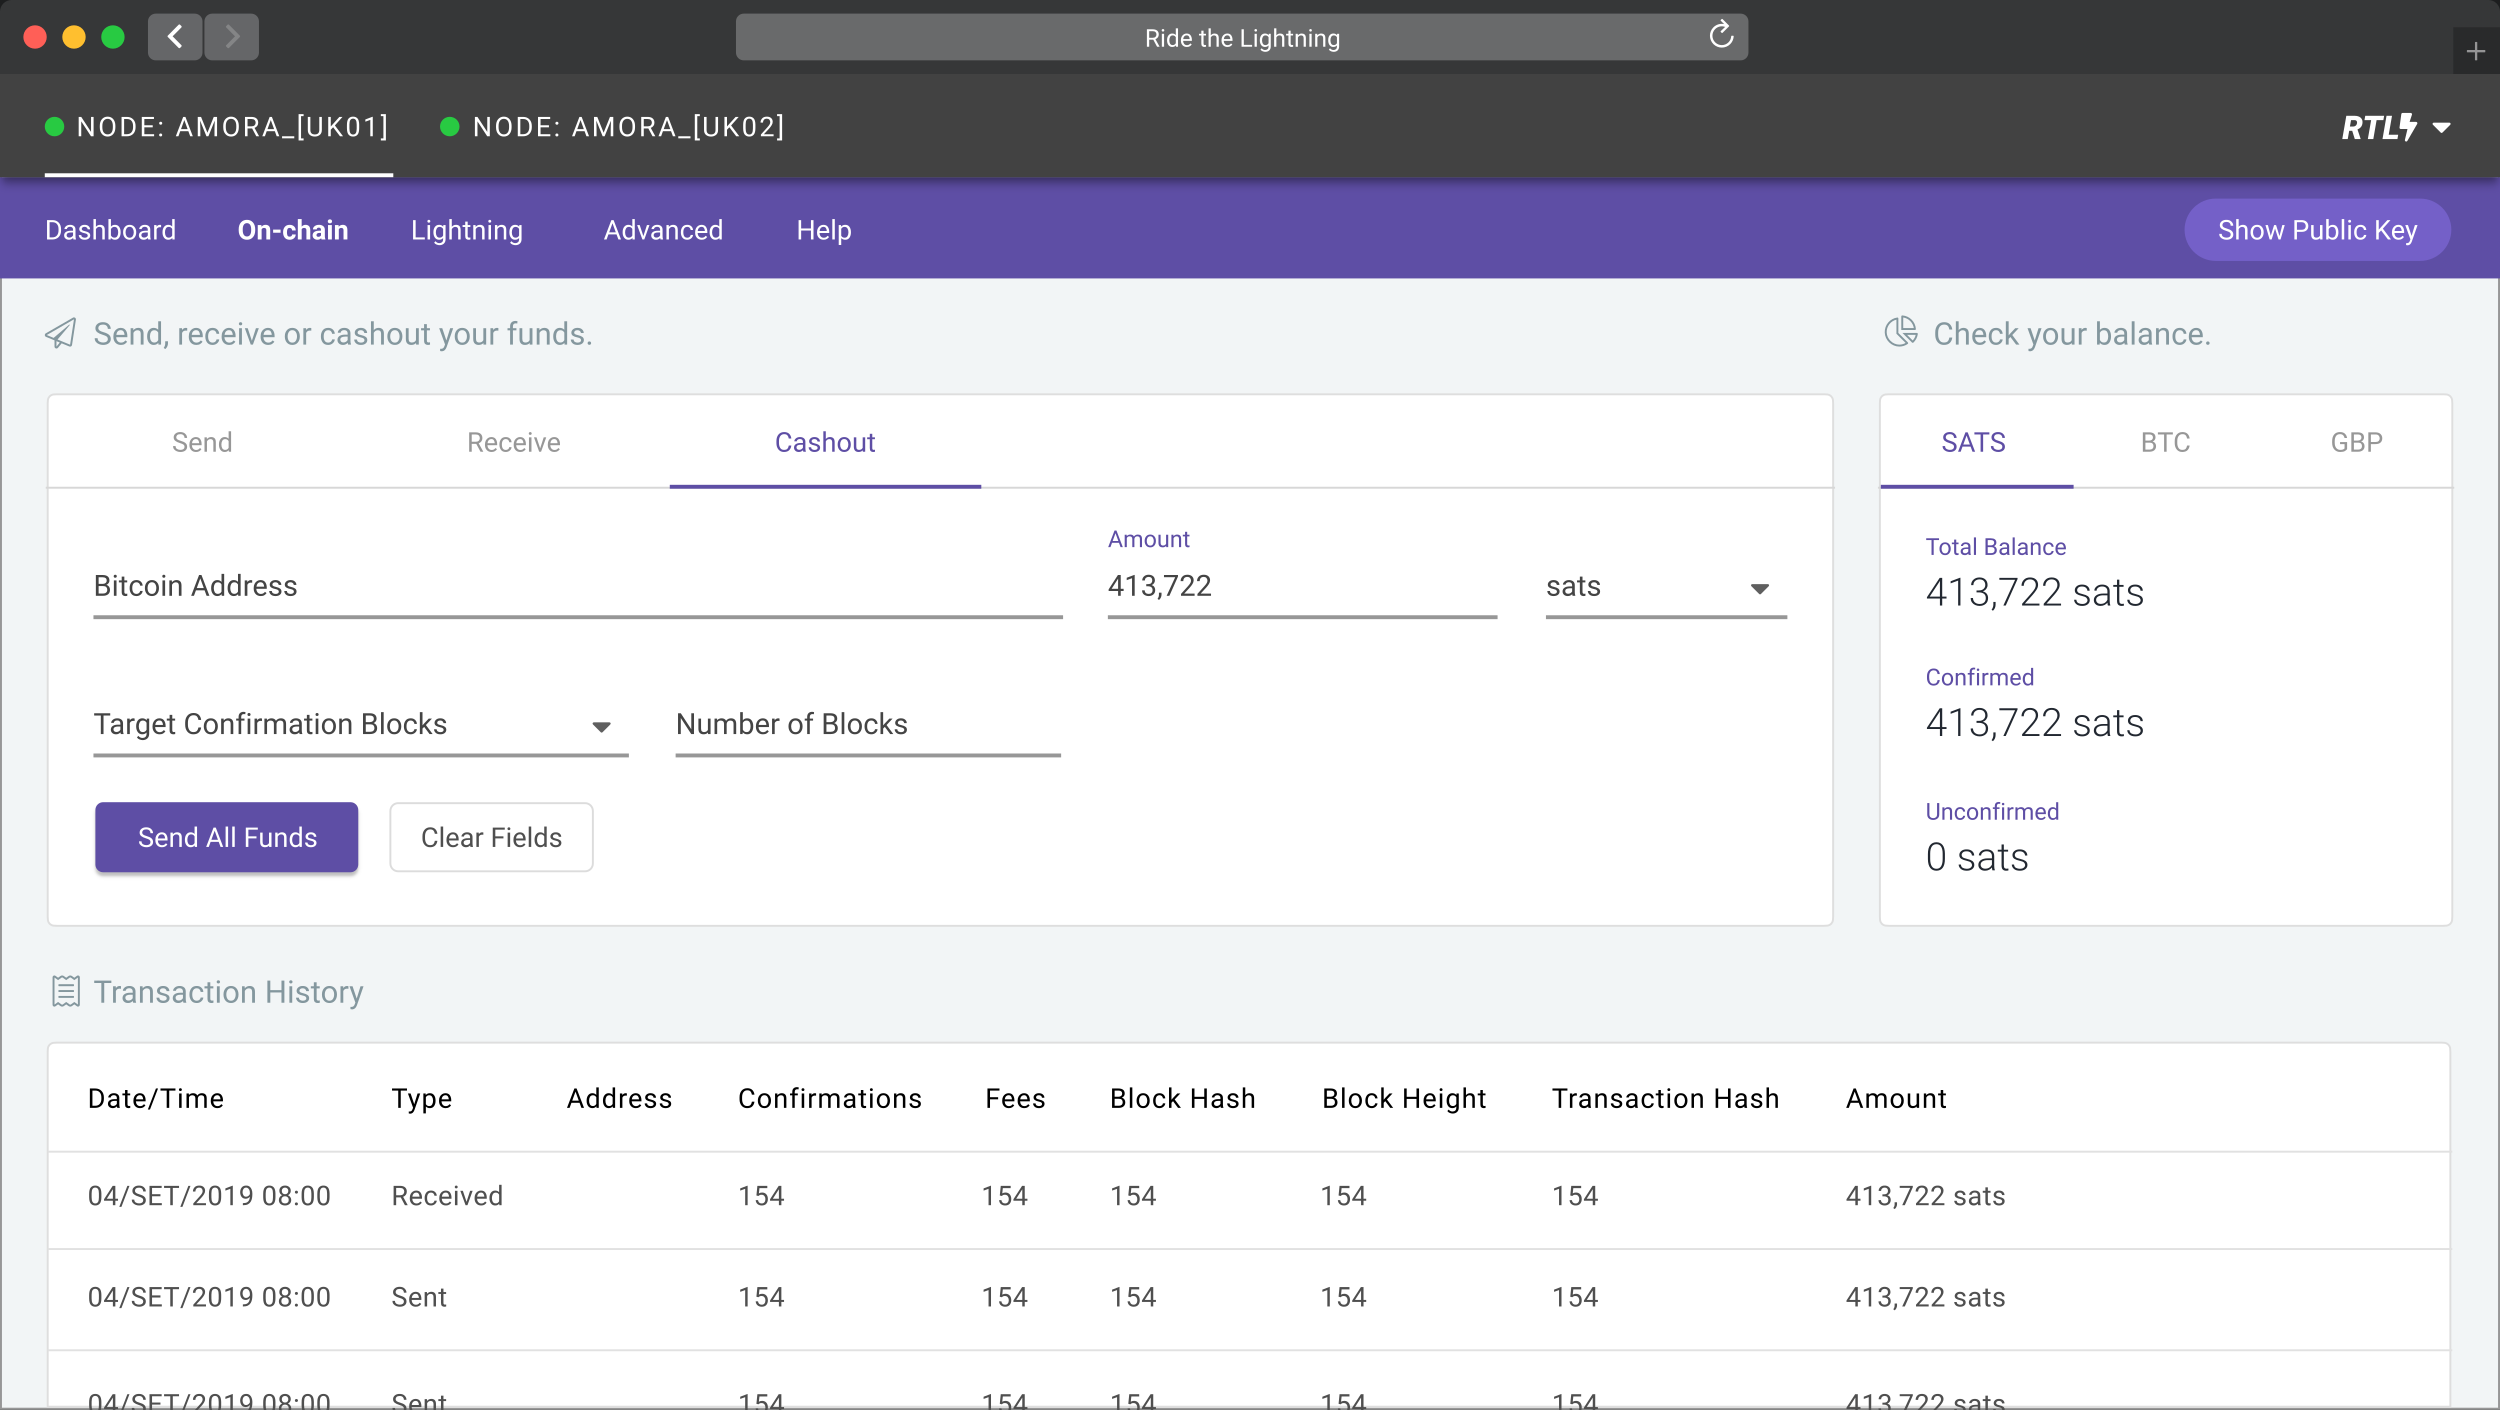
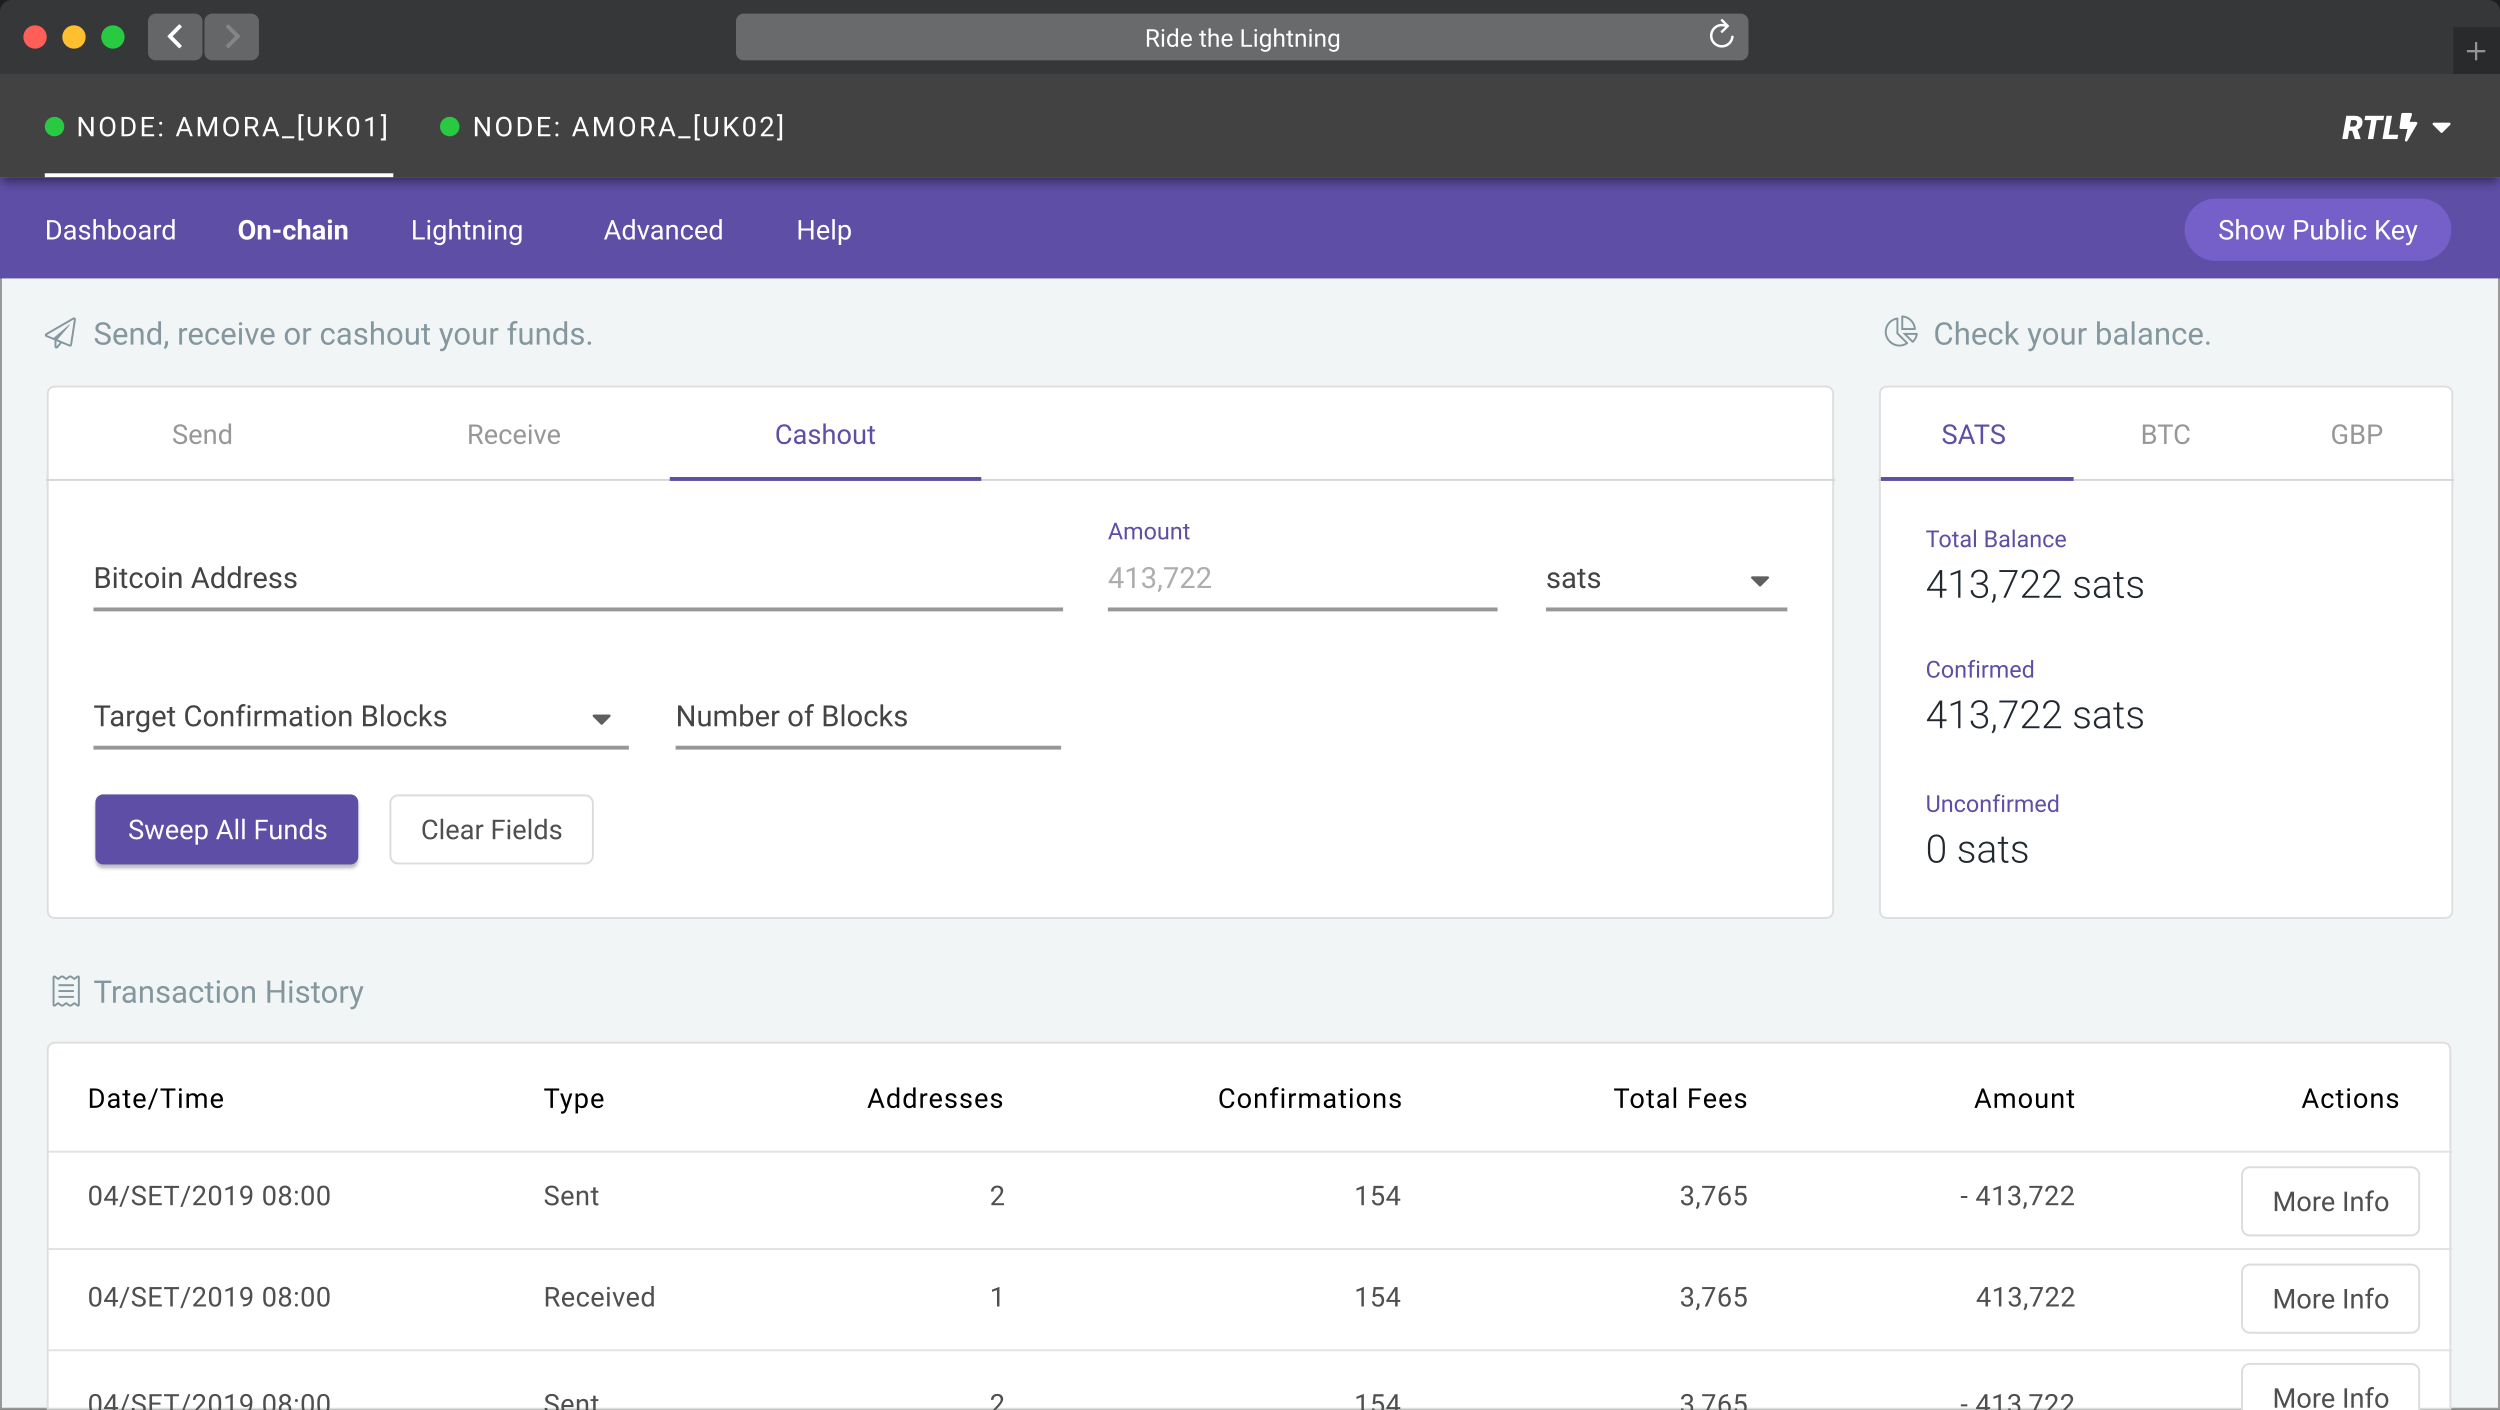
<svg xmlns="http://www.w3.org/2000/svg" xmlns:xlink="http://www.w3.org/1999/xlink" width="1284px" height="724px" viewBox="0 0 1284 724" version="1.1">
  <defs>
    <rect id="path-1" x="0" y="38" width="1284" height="53" />
    <filter x="-0.8%" y="-15.1%" width="101.6%" height="137.7%" filterUnits="objectBoundingBox" id="filter-2">
      <feOffset dx="0" dy="2" in="SourceAlpha" result="shadowOffsetOuter1" />
      <feGaussianBlur stdDeviation="3" in="shadowOffsetOuter1" result="shadowBlurOuter1" />
      <feColorMatrix values="0 0 0 0 0   0 0 0 0 0   0 0 0 0 0  0 0 0 0.5 0" type="matrix" in="shadowBlurOuter1" />
    </filter>
    <rect id="path-3" x="0" y="0" width="135" height="36" rx="4" />
    <filter x="-3.0%" y="-5.6%" width="105.9%" height="122.2%" filterUnits="objectBoundingBox" id="filter-4">
      <feOffset dx="0" dy="2" in="SourceAlpha" result="shadowOffsetOuter1" />
      <feGaussianBlur stdDeviation="1" in="shadowOffsetOuter1" result="shadowBlurOuter1" />
      <feColorMatrix values="0 0 0 0 0   0 0 0 0 0   0 0 0 0 0  0 0 0 0.257 0" type="matrix" in="shadowBlurOuter1" />
    </filter>
  </defs>
  <g id="02_Onchain_Cashout_L" stroke="none" stroke-width="1" fill="none" fill-rule="evenodd">
    <rect fill="#1D1E1F" x="0" y="0" width="1284" height="724" />
    <rect id="Background" stroke="#979797" fill="#F2F5F6" x="0.5" y="38.5" width="1283" height="685" />
    <g id="Group-4" transform="translate(0, 91)">
      <rect id="Rectangle" fill="#5E4EA5" x="0" y="0" width="1284" height="52" />
      <text id="Dashboard" font-family="Roboto-Regular, Roboto" font-size="14" font-weight="normal" fill="#FFFFFF">
        <tspan x="23" y="32">Dashboard</tspan>
      </text>
      <text id="On-chain" font-family="Roboto-Bold, Roboto" font-size="14" font-weight="bold" fill="#FFFFFF">
        <tspan x="122" y="32">On-chain</tspan>
      </text>
      <text id="Advanced" font-family="Roboto-Regular, Roboto" font-size="14" font-weight="normal" fill="#FFFFFF">
        <tspan x="310" y="32">Advanced</tspan>
      </text>
      <text id="Help" font-family="Roboto-Regular, Roboto" font-size="14" font-weight="normal" fill="#FFFFFF">
        <tspan x="409" y="32">Help</tspan>
      </text>
      <text id="Lightning" font-family="Roboto-Regular, Roboto" font-size="14" font-weight="normal" fill="#FFFFFF">
        <tspan x="211" y="32">Lightning</tspan>
      </text>
      <g id="PubKey" transform="translate(1122, 11)">
        <rect id="Rectangle-Copy-7" fill="#7460C8" x="0" y="0" width="137" height="32" rx="16" />
        <text id="Show-Public-Key" font-family="Roboto-Regular, Roboto" font-size="14" font-weight="normal" fill="#FFFFFF">
          <tspan x="17.234" y="21">Show Public Key</tspan>
        </text>
      </g>
    </g>
    <g id="Rectangle-13">
      <use fill="black" fill-opacity="1" filter="url(#filter-2)" xlink:href="#path-1" />
      <use fill="#424242" fill-rule="evenodd" xlink:href="#path-1" />
    </g>
    <g id="Browser">
      <path d="M0,6 C0,2.686 2.679,0 5.992,0 L1278.008,0 C1281.317,0 1284,2.687 1284,6 L1284,38 L0,38 L0,6 Z" id="Tab-BG---Right" fill="#363738" />
      <circle id="Dot---Red" fill="#FF5F57" cx="18" cy="19" r="6" />
      <circle id="Dot---Orange" fill="#FFBF2F" cx="38" cy="19" r="6" />
      <circle id="Dot---Green" fill="#28CA42" cx="58" cy="19" r="6" />
      <g id="Back" transform="translate(76, 7)">
        <rect id="Rectangle" fill="#656668" x="0" y="0" width="28" height="24" rx="4" />
        <path d="M10.161,11.325 L15.78,5.659 C15.96,5.479 16.251,5.479 16.431,5.659 L17.189,6.417 C17.369,6.597 17.369,6.888 17.189,7.068 L12.653,11.65 L17.189,16.232 C17.369,16.412 17.369,16.703 17.189,16.883 L16.431,17.641 C16.251,17.821 15.96,17.821 15.78,17.641 L10.161,11.975 C9.981,11.795 9.981,11.505 10.161,11.325 Z" id="a" fill="#FFFFFF" fill-rule="nonzero" />
      </g>
      <g id="Forward" transform="translate(105, 7)">
        <rect id="Rectangle" fill="#656668" x="0" y="0" width="28" height="24" rx="4" />
        <path d="M18.189,11.975 L12.57,17.641 C12.39,17.821 12.099,17.821 11.919,17.641 L11.161,16.883 C10.981,16.703 10.981,16.412 11.161,16.232 L15.697,11.65 L11.161,7.068 C10.981,6.888 10.981,6.597 11.161,6.417 L11.919,5.659 C12.099,5.479 12.39,5.479 12.57,5.659 L18.189,11.325 C18.369,11.505 18.369,11.795 18.189,11.975 Z" id="a" fill="#FFFFFF" fill-rule="nonzero" opacity="0.2" />
      </g>
      <g id="New-Tab" transform="translate(1260, 14)">
        <rect id="Rectangle" fill="#292A2B" x="0" y="0" width="24" height="24" />
        <path d="M16.253,11.684 C16.362,11.684 16.45,11.772 16.45,11.881 L16.45,12.669 C16.45,12.778 16.362,12.866 16.253,12.866 L12.316,12.866 L12.316,16.803 C12.316,16.912 12.228,17 12.119,17 L11.331,17 C11.222,17 11.134,16.912 11.134,16.803 L11.134,12.866 L7.197,12.866 C7.088,12.866 7,12.778 7,12.669 L7,11.881 C7,11.772 7.088,11.684 7.197,11.684 L11.134,11.684 L11.134,7.747 C11.134,7.638 11.222,7.55 11.331,7.55 L12.119,7.55 C12.228,7.55 12.316,7.638 12.316,7.747 L12.316,11.684 L16.253,11.684 Z" id="p" fill="#FFFFFF" fill-rule="nonzero" opacity="0.498" />
      </g>
      <g id="URL" transform="translate(378, 7)">
        <path d="M0,3.99 C0,1.786 1.781,5.31029755e-14 3.998,5.28693238e-14 L516.002,-1.1012102e-15 C518.21,-1.33393271e-15 520,1.784 520,3.99 L520,20.01 C520,22.214 518.219,24 516.002,24 L3.998,24 C1.79,24 0,22.216 0,20.01 L0,3.99 Z" id="URL-Bar" fill="#696A6B" />
        <path d="M512.305,5.172 C512.468,5.172 512.6,5.304 512.6,5.467 L512.6,10.192 C512.6,10.355 512.468,10.488 512.305,10.488 L507.58,10.488 C507.417,10.488 507.284,10.355 507.284,10.192 L507.284,9.51 C507.284,9.344 507.421,9.211 507.587,9.215 L510.697,9.289 C509.941,7.615 508.258,6.452 506.3,6.452 C503.634,6.452 501.477,8.609 501.477,11.275 C501.477,13.941 503.634,16.098 506.3,16.098 C507.533,16.098 508.657,15.637 509.51,14.877 C509.626,14.773 509.805,14.78 509.916,14.891 L510.401,15.376 C510.521,15.496 510.515,15.692 510.39,15.805 C509.307,16.783 507.873,17.378 506.3,17.378 C502.933,17.378 500.202,14.651 500.197,11.285 C500.192,7.928 502.924,5.182 506.28,5.172 C508.411,5.165 510.289,6.251 511.385,7.9 L511.327,5.474 C511.324,5.308 511.457,5.172 511.623,5.172 L512.305,5.172 Z" id="r" fill="#FFFFFF" fill-rule="nonzero" transform="translate(506.3984, 11.27499) rotate(-45) translate(-506.3984, -11.27499) " />
        <text id="Ride-the-Lightning" font-family="Roboto-Regular, Roboto" font-size="12.6" font-weight="normal" fill="#FFFFFF">
          <tspan x="210" y="17">Ride the Lightning</tspan>
        </text>
      </g>
    </g>
    <g id="Group-13" transform="translate(23, 57)">
      <g id="Group-6">
        <g id="Group-3">
          <circle id="Oval" fill="#28CA42" cx="5" cy="8" r="5" />
          <text id="NODE:-AMORA_[UK01]" font-family="Roboto-Medium, Roboto" font-size="14" font-weight="400" letter-spacing="1.2" fill="#FFFFFF">
            <tspan x="16.256" y="13">NODE: AMORA_[UK01]</tspan>
          </text>
        </g>
        <rect id="Rectangle-3" fill="#FFFFFF" x="0" y="32" width="179" height="2" />
      </g>
      <g id="Group-2" transform="translate(203, 0)">
        <circle id="Oval" fill="#28CA42" cx="5" cy="8" r="5" />
        <text id="NODE:-AMORA_[UK02]" font-family="Roboto-Medium, Roboto" font-size="14" font-weight="400" letter-spacing="1.2" fill="#FFFFFF">
          <tspan x="16.756" y="13">NODE: AMORA_[UK02]</tspan>
        </text>
      </g>
    </g>
-     <path d="M29.128,202.5 C27.578,202.5 26.941,202.623 26.282,202.975 C25.717,203.277 25.277,203.717 24.975,204.282 C24.623,204.941 24.5,205.578 24.5,207.128 L24.5,470.872 C24.5,472.422 24.623,473.059 24.975,473.718 C25.277,474.283 25.717,474.723 26.282,475.025 C26.941,475.377 27.578,475.5 29.128,475.5 L936.872,475.5 C938.422,475.5 939.059,475.377 939.718,475.025 C940.283,474.723 940.723,474.283 941.025,473.718 C941.377,473.059 941.5,472.422 941.5,470.872 L941.5,207.128 C941.5,205.578 941.377,204.941 941.025,204.282 C940.723,203.717 940.283,203.277 939.718,202.975 C939.059,202.623 938.422,202.5 936.872,202.5 L29.128,202.5 Z" id="Rectangle" stroke="#DEDEDE" fill="#FFFFFF" />
-     <path d="M24,250.5 L942,250.5" id="Line" stroke="#D7D7D7" stroke-linecap="square" />
-     <rect id="Rectangle" fill="#5E4EA5" opacity="0" x="24" y="249" width="160" height="2" />
-     <rect id="Rectangle" fill="#5E4EA5" opacity="0" x="184" y="249" width="160" height="2" />
-     <rect id="Rectangle" fill="#5E4EA5" x="344" y="249" width="160" height="2" />
+     <path d="M29.128,198.5 C27.578,198.5 26.941,198.623 26.282,198.975 C25.717,199.277 25.277,199.717 24.975,200.282 C24.623,200.941 24.5,201.578 24.5,203.128 L24.5,466.872 C24.5,468.422 24.623,469.059 24.975,469.718 C25.277,470.283 25.717,470.723 26.282,471.025 C26.941,471.377 27.578,471.5 29.128,471.5 L936.872,471.5 C938.422,471.5 939.059,471.377 939.718,471.025 C940.283,470.723 940.723,470.283 941.025,469.718 C941.377,469.059 941.5,468.422 941.5,466.872 L941.5,203.128 C941.5,201.578 941.377,200.941 941.025,200.282 C940.723,199.717 940.283,199.277 939.718,198.975 C939.059,198.623 938.422,198.5 936.872,198.5 L29.128,198.5 Z" id="Rectangle" stroke="#DEDEDE" fill="#FFFFFF" />
+     <path d="M24,246.5 L942,246.5" id="Line" stroke="#D7D7D7" stroke-linecap="square" />
+     <rect id="Rectangle" fill="#5E4EA5" opacity="0" x="24" y="245" width="160" height="2" />
+     <rect id="Rectangle" fill="#5E4EA5" opacity="0" x="184" y="245" width="160" height="2" />
+     <rect id="Rectangle" fill="#5E4EA5" x="344" y="245" width="160" height="2" />
    <text id="Send" font-family="Roboto-Regular, Roboto" font-size="14" font-weight="normal" fill="#979797">
-       <tspan x="88.329" y="232">Send</tspan>
+       <tspan x="88.329" y="228">Send</tspan>
    </text>
    <text id="Receive" font-family="Roboto-Regular, Roboto" font-size="14" font-weight="normal" fill="#979797">
-       <tspan x="239.811" y="232">Receive</tspan>
+       <tspan x="239.811" y="228">Receive</tspan>
    </text>
    <text id="Cashout" font-family="Roboto-Medium, Roboto" font-size="14" font-weight="400" fill="#5E4EA5">
-       <tspan x="397.941" y="232">Cashout</tspan>
+       <tspan x="397.941" y="228">Cashout</tspan>
    </text>
    <text id="Amount" opacity="0" font-family="Roboto-Regular, Roboto" font-size="12" font-weight="normal" fill="#5E4EA5">
-       <tspan x="48" y="356">Amount</tspan>
+       <tspan x="48" y="352">Amount</tspan>
    </text>
-     <g id="Group-17" transform="translate(24, 535)">
-       <g id="Group-16">
-         <path d="M0.5,187.5 L1234.5,187.5 L1234.5,5.128 C1234.5,3.578 1234.377,2.941 1234.025,2.282 C1233.723,1.717 1233.283,1.277 1232.718,0.975 C1232.059,0.623 1231.422,0.5 1229.872,0.5 L5.128,0.5 C3.578,0.5 2.941,0.623 2.282,0.975 C1.717,1.277 1.277,1.717 0.975,2.282 C0.623,2.941 0.5,3.578 0.5,5.128 L0.5,187.5 Z" id="Rectangle" stroke="#DEDEDE" fill="#FFFFFF" />
-         <path d="M1,56.5 L1235,56.5" id="Line-2" stroke="#E1E1E1" stroke-linecap="square" />
-         <path d="M1,106.5 L1235,106.5" id="Line-2" stroke="#E1E1E1" stroke-linecap="square" />
-         <path d="M1,158.5 L1235,158.5" id="Line-2" stroke="#E1E1E1" stroke-linecap="square" />
-         <text id="Date/Time" font-family="Roboto-Medium, Roboto" font-size="14" font-weight="400" letter-spacing="0.5" fill="#000000">
-           <tspan x="21" y="34">Date/Time</tspan>
-         </text>
-         <text id="Address" font-family="Roboto-Medium, Roboto" font-size="14" font-weight="400" letter-spacing="0.5" fill="#000000">
-           <tspan x="267" y="34">Address</tspan>
-         </text>
-         <text id="Type" font-family="Roboto-Medium, Roboto" font-size="14" font-weight="400" letter-spacing="0.5" fill="#000000">
-           <tspan x="177" y="34">Type</tspan>
-         </text>
-         <text id="Received" font-family="Roboto-Regular, Roboto" font-size="14" font-weight="normal" letter-spacing="0.2" fill="#4F4F4F">
-           <tspan x="177" y="84">Received</tspan>
-         </text>
-         <text id="Sent" font-family="Roboto-Regular, Roboto" font-size="14" font-weight="normal" letter-spacing="0.2" fill="#4F4F4F">
-           <tspan x="177" y="136">Sent</tspan>
-         </text>
-         <text id="154" font-family="Roboto-Regular, Roboto" font-size="14" font-weight="normal" letter-spacing="0.2" fill="#4F4F4F">
-           <tspan x="355" y="84">154</tspan>
-         </text>
-         <text id="154" font-family="Roboto-Regular, Roboto" font-size="14" font-weight="normal" letter-spacing="0.2" fill="#4F4F4F">
-           <tspan x="355" y="136">154</tspan>
-         </text>
-         <text id="154" font-family="Roboto-Regular, Roboto" font-size="14" font-weight="normal" letter-spacing="0.2" fill="#4F4F4F">
-           <tspan x="480" y="84">154</tspan>
-         </text>
-         <text id="154" font-family="Roboto-Regular, Roboto" font-size="14" font-weight="normal" letter-spacing="0.2" fill="#4F4F4F">
-           <tspan x="480" y="136">154</tspan>
-         </text>
-         <text id="154" font-family="Roboto-Regular, Roboto" font-size="14" font-weight="normal" letter-spacing="0.2" fill="#4F4F4F">
-           <tspan x="546" y="84">154</tspan>
-         </text>
-         <text id="154" font-family="Roboto-Regular, Roboto" font-size="14" font-weight="normal" letter-spacing="0.2" fill="#4F4F4F">
-           <tspan x="546" y="136">154</tspan>
-         </text>
-         <text id="154" font-family="Roboto-Regular, Roboto" font-size="14" font-weight="normal" letter-spacing="0.2" fill="#4F4F4F">
-           <tspan x="654" y="84">154</tspan>
-         </text>
-         <text id="154" font-family="Roboto-Regular, Roboto" font-size="14" font-weight="normal" letter-spacing="0.2" fill="#4F4F4F">
-           <tspan x="654" y="136">154</tspan>
-         </text>
-         <text id="154" font-family="Roboto-Regular, Roboto" font-size="14" font-weight="normal" letter-spacing="0.2" fill="#4F4F4F">
-           <tspan x="773" y="84">154</tspan>
-         </text>
-         <text id="154" font-family="Roboto-Regular, Roboto" font-size="14" font-weight="normal" letter-spacing="0.2" fill="#4F4F4F">
-           <tspan x="773" y="136">154</tspan>
-         </text>
-         <text id="413,722-sats" font-family="Roboto-Regular, Roboto" font-size="14" font-weight="normal" letter-spacing="0.2" fill="#4F4F4F">
-           <tspan x="924" y="84">413,722 sats</tspan>
-         </text>
-         <text id="413,722-sats" font-family="Roboto-Regular, Roboto" font-size="14" font-weight="normal" letter-spacing="0.2" fill="#4F4F4F">
-           <tspan x="924" y="136">413,722 sats</tspan>
-         </text>
-         <text id="04/SET/2019-08:00" font-family="Roboto-Regular, Roboto" font-size="14" font-weight="normal" letter-spacing="0.2" fill="#4F4F4F">
-           <tspan x="21" y="84">04/SET/2019 08:00</tspan>
-         </text>
-         <text id="04/SET/2019-08:00" font-family="Roboto-Regular, Roboto" font-size="14" font-weight="normal" letter-spacing="0.2" fill="#4F4F4F">
-           <tspan x="21" y="136">04/SET/2019 08:00</tspan>
-         </text>
-         <text id="Sent" font-family="Roboto-Regular, Roboto" font-size="14" font-weight="normal" letter-spacing="0.2" fill="#4F4F4F">
-           <tspan x="177" y="191">Sent</tspan>
-         </text>
-         <text id="154" font-family="Roboto-Regular, Roboto" font-size="14" font-weight="normal" letter-spacing="0.2" fill="#4F4F4F">
-           <tspan x="355" y="191">154</tspan>
-         </text>
-         <text id="154" font-family="Roboto-Regular, Roboto" font-size="14" font-weight="normal" letter-spacing="0.2" fill="#4F4F4F">
-           <tspan x="480" y="191">154</tspan>
-         </text>
-         <text id="154" font-family="Roboto-Regular, Roboto" font-size="14" font-weight="normal" letter-spacing="0.2" fill="#4F4F4F">
-           <tspan x="546" y="191">154</tspan>
-         </text>
-         <text id="154" font-family="Roboto-Regular, Roboto" font-size="14" font-weight="normal" letter-spacing="0.2" fill="#4F4F4F">
-           <tspan x="654" y="191">154</tspan>
-         </text>
-         <text id="154" font-family="Roboto-Regular, Roboto" font-size="14" font-weight="normal" letter-spacing="0.2" fill="#4F4F4F">
-           <tspan x="773" y="191">154</tspan>
-         </text>
-         <text id="413,722-sats" font-family="Roboto-Regular, Roboto" font-size="14" font-weight="normal" letter-spacing="0.2" fill="#4F4F4F">
-           <tspan x="924" y="191">413,722 sats</tspan>
-         </text>
-         <text id="04/SET/2019-08:00" font-family="Roboto-Regular, Roboto" font-size="14" font-weight="normal" letter-spacing="0.2" fill="#4F4F4F">
-           <tspan x="21" y="191">04/SET/2019 08:00</tspan>
-         </text>
-         <text id="Confirmations" font-family="Roboto-Medium, Roboto" font-size="14" font-weight="400" letter-spacing="0.5" fill="#000000">
-           <tspan x="355" y="34">Confirmations</tspan>
-         </text>
-         <text id="Fees" font-family="Roboto-Medium, Roboto" font-size="14" font-weight="400" letter-spacing="0.5" fill="#000000">
-           <tspan x="482" y="34">Fees</tspan>
-         </text>
-         <text id="Block-Hash" font-family="Roboto-Medium, Roboto" font-size="14" font-weight="400" letter-spacing="0.5" fill="#000000">
-           <tspan x="546" y="34">Block Hash</tspan>
-         </text>
-         <text id="Block-Height" font-family="Roboto-Medium, Roboto" font-size="14" font-weight="400" letter-spacing="0.5" fill="#000000">
-           <tspan x="655" y="34">Block Height</tspan>
-         </text>
-         <text id="Transaction-Hash" font-family="Roboto-Medium, Roboto" font-size="14" font-weight="400" letter-spacing="0.5" fill="#000000">
-           <tspan x="773" y="34">Transaction Hash</tspan>
-         </text>
-         <text id="Amount" font-family="Roboto-Medium, Roboto" font-size="14" font-weight="400" letter-spacing="0.5" fill="#000000">
-           <tspan x="924" y="34">Amount</tspan>
-         </text>
-       </g>
-     </g>
-     <g id="Group-18" transform="translate(965, 202)">
-       <path d="M5.128,0.5 C3.578,0.5 2.941,0.623 2.282,0.975 C1.717,1.277 1.277,1.717 0.975,2.282 C0.623,2.941 0.5,3.578 0.5,5.128 L0.5,268.872 C0.5,270.422 0.623,271.059 0.975,271.718 C1.277,272.283 1.717,272.723 2.282,273.025 C2.941,273.377 3.578,273.5 5.128,273.5 L289.872,273.5 C291.422,273.5 292.059,273.377 292.718,273.025 C293.283,272.723 293.723,272.283 294.025,271.718 C294.377,271.059 294.5,270.422 294.5,268.872 L294.5,5.128 C294.5,3.578 294.377,2.941 294.025,2.282 C293.723,1.717 293.283,1.277 292.718,0.975 C292.059,0.623 291.422,0.5 289.872,0.5 L5.128,0.5 Z" id="Rectangle" stroke="#DEDEDE" fill="#FFFFFF" />
-       <path d="M0,48.5 L295,48.5" id="Line" stroke="#D7D7D7" stroke-linecap="square" />
-       <rect id="Rectangle" fill="#5E4EA5" x="1" y="47" width="99" height="2" />
-       <rect id="Rectangle" fill="#59316B" opacity="0" x="98" y="47" width="99" height="2" />
-       <rect id="Rectangle" fill="#59316B" opacity="0" x="196" y="47" width="99" height="2" />
-       <text id="SATS" font-family="Roboto-Medium, Roboto" font-size="14" font-weight="400" fill="#5E4EA5">
-         <tspan x="32.144" y="30">SATS</tspan>
-       </text>
-       <text id="BTC" font-family="Roboto-Regular, Roboto" font-size="14" font-weight="normal" fill="#979797">
-         <tspan x="134.409" y="30">BTC</tspan>
-       </text>
-       <text id="GBP" font-family="Roboto-Regular, Roboto" font-size="14" font-weight="normal" fill="#979797">
-         <tspan x="231.958" y="30">GBP</tspan>
-       </text>
-       <text id="Total-Balance" font-family="Roboto-Medium, Roboto" font-size="12" font-weight="400" fill="#5E4EA5">
-         <tspan x="24" y="83">Total Balance</tspan>
-       </text>
-       <text id="413,722-sats" font-family="Roboto-Light, Roboto" font-size="20" font-weight="300" fill="#222831">
-         <tspan x="24" y="109">413,722 sats</tspan>
-       </text>
-       <text id="Confirmed" font-family="Roboto-Medium, Roboto" font-size="12" font-weight="400" fill="#5E4EA5">
-         <tspan x="24" y="150">Confirmed</tspan>
-       </text>
-       <text id="413,722-sats" font-family="Roboto-Light, Roboto" font-size="20" font-weight="300" fill="#222831">
-         <tspan x="24" y="176">413,722 sats</tspan>
-       </text>
-       <text id="Unconfirmed" font-family="Roboto-Medium, Roboto" font-size="12" font-weight="400" fill="#5E4EA5">
-         <tspan x="24" y="219">Unconfirmed</tspan>
-       </text>
-       <text id="0-sats" font-family="Roboto-Light, Roboto" font-size="20" font-weight="300" fill="#222831">
-         <tspan x="24" y="245">0 sats</tspan>
-       </text>
+     <g id="Group-10" transform="translate(347, 359)">
+       <text id="Number-of-Blocks" font-family="Roboto-Regular, Roboto" font-size="15" font-weight="normal" fill="#444444">
+         <tspan x="0" y="14">Number of Blocks</tspan>
+       </text>
+       <rect id="Rectangle" stroke="#979797" fill="#D8D8D8" x="0.5" y="24.5" width="197" height="1" />
+     </g>
+     <g id="Group-14" transform="translate(569, 266)">
+       <text id="413,722" font-family="Roboto-Regular, Roboto" font-size="15" font-weight="normal" fill="#ADADAD">
+         <tspan x="0" y="36">413,722</tspan>
+       </text>
+       <rect id="Rectangle" stroke="#979797" fill="#D8D8D8" x="0.5" y="46.5" width="199.159" height="1" />
+       <text id="Amount" font-family="Roboto-Regular, Roboto" font-size="12" font-weight="normal" fill="#5E4EA5">
+         <tspan x="1.27897692e-13" y="11">Amount</tspan>
+       </text>
+     </g>
+     <g id="Group-12" transform="translate(48, 266)">
+       <g id="Group-7" transform="translate(0, 22)">
+         <text id="Bitcoin-Address" font-family="Roboto-Regular, Roboto" font-size="15" font-weight="normal" fill="#444444">
+           <tspan x="1.42108547e-13" y="14">Bitcoin Address</tspan>
+         </text>
+         <rect id="Rectangle" stroke="#979797" fill="#D8D8D8" x="0.5" y="24.5" width="497" height="1" />
+       </g>
+       <text id="Amount" opacity="0" font-family="Roboto-Regular, Roboto" font-size="12" font-weight="normal" fill="#5E4EA5">
+         <tspan x="0" y="11">Amount</tspan>
+       </text>
+     </g>
+     <g id="Group-8" transform="translate(49, 408)">
+       <g id="Rectangle-Copy-7">
+         <use fill="black" fill-opacity="1" filter="url(#filter-4)" xlink:href="#path-3" />
+         <use fill="#5E4EA5" fill-rule="evenodd" xlink:href="#path-3" />
+       </g>
+       <text id="Sweep-All-Funds" font-family="Roboto-Medium, Roboto" font-size="14" font-weight="400" fill="#FFFFFF">
+         <tspan x="16.783" y="23">Sweep All Funds</tspan>
+       </text>
+     </g>
+     <g id="Group-5" transform="translate(200, 408)">
+       <rect id="Rectangle-Copy-7" stroke="#DCDCDC" fill="#FFFFFF" x="0.5" y="0.5" width="104" height="35" rx="4" />
+       <text id="Clear-Fields" font-family="Roboto-Medium, Roboto" font-size="14" font-weight="400" fill="#4F4F4F">
+         <tspan x="16.154" y="23">Clear Fields</tspan>
+       </text>
+     </g>
+     <g id="Group-11" transform="translate(48, 337)">
+       <g id="Group-9" transform="translate(0, 22)">
+         <text id="Target-Confirmation" font-family="Roboto-Regular, Roboto" font-size="15" font-weight="normal" fill="#444444">
+           <tspan x="0" y="14">Target Confirmation Blocks</tspan>
+         </text>
+         <rect id="Rectangle" stroke="#979797" fill="#D8D8D8" x="0.5" y="24.5" width="274" height="1" />
+         <path d="M256.978,8 L265.019,8 C265.575,8 265.853,8.672 265.459,9.066 L261.441,13.088 C261.197,13.331 260.8,13.331 260.556,13.088 L256.538,9.066 C256.144,8.672 256.422,8 256.978,8 Z" id="c" fill="#5F5F5F" fill-rule="nonzero" />
+       </g>
+       <text id="Amount" opacity="0" font-family="Roboto-Regular, Roboto" font-size="12" font-weight="normal" fill="#5E4EA5">
+         <tspan x="0" y="11">Amount</tspan>
+       </text>
+     </g>
+     <g id="Group-15" transform="translate(794, 288)">
+       <text id="sats" font-family="Roboto-Regular, Roboto" font-size="15" font-weight="normal" fill="#444444">
+         <tspan x="0" y="14">sats</tspan>
+       </text>
+       <rect id="Rectangle" stroke="#979797" fill="#D8D8D8" x="0.5" y="24.5" width="123" height="1" />
+       <path d="M105.942,8 L113.983,8 C114.539,8 114.817,8.672 114.424,9.066 L110.405,13.088 C110.161,13.331 109.764,13.331 109.521,13.088 L105.502,9.066 C105.108,8.672 105.386,8 105.942,8 Z" id="c" fill="#5F5F5F" fill-rule="nonzero" />
+     </g>
+     <g id="Group-21" transform="translate(965, 198)">
+       <g id="Group-18">
+         <path d="M5.128,0.5 C3.578,0.5 2.941,0.623 2.282,0.975 C1.717,1.277 1.277,1.717 0.975,2.282 C0.623,2.941 0.5,3.578 0.5,5.128 L0.5,268.872 C0.5,270.422 0.623,271.059 0.975,271.718 C1.277,272.283 1.717,272.723 2.282,273.025 C2.941,273.377 3.578,273.5 5.128,273.5 L289.872,273.5 C291.422,273.5 292.059,273.377 292.718,273.025 C293.283,272.723 293.723,272.283 294.025,271.718 C294.377,271.059 294.5,270.422 294.5,268.872 L294.5,5.128 C294.5,3.578 294.377,2.941 294.025,2.282 C293.723,1.717 293.283,1.277 292.718,0.975 C292.059,0.623 291.422,0.5 289.872,0.5 L5.128,0.5 Z" id="Rectangle" stroke="#DEDEDE" fill="#FFFFFF" />
+         <path d="M0,48.5 L295,48.5" id="Line" stroke="#D7D7D7" stroke-linecap="square" />
+         <rect id="Rectangle" fill="#5E4EA5" x="1" y="47" width="99" height="2" />
+         <rect id="Rectangle" fill="#59316B" opacity="0" x="98" y="47" width="99" height="2" />
+         <rect id="Rectangle" fill="#59316B" opacity="0" x="196" y="47" width="99" height="2" />
+         <text id="SATS" font-family="Roboto-Medium, Roboto" font-size="14" font-weight="400" fill="#5E4EA5">
+           <tspan x="32.144" y="30">SATS</tspan>
+         </text>
+         <text id="BTC" font-family="Roboto-Regular, Roboto" font-size="14" font-weight="normal" fill="#979797">
+           <tspan x="134.409" y="30">BTC</tspan>
+         </text>
+         <text id="GBP" font-family="Roboto-Regular, Roboto" font-size="14" font-weight="normal" fill="#979797">
+           <tspan x="231.958" y="30">GBP</tspan>
+         </text>
+         <text id="Total-Balance" font-family="Roboto-Medium, Roboto" font-size="12" font-weight="400" fill="#5E4EA5">
+           <tspan x="24" y="83">Total Balance</tspan>
+         </text>
+         <text id="413,722-sats" font-family="Roboto-Light, Roboto" font-size="20" font-weight="300" fill="#222831">
+           <tspan x="24" y="109">413,722 sats</tspan>
+         </text>
+         <text id="Confirmed" font-family="Roboto-Medium, Roboto" font-size="12" font-weight="400" fill="#5E4EA5">
+           <tspan x="24" y="150">Confirmed</tspan>
+         </text>
+         <text id="413,722-sats" font-family="Roboto-Light, Roboto" font-size="20" font-weight="300" fill="#222831">
+           <tspan x="24" y="176">413,722 sats</tspan>
+         </text>
+         <text id="Unconfirmed" font-family="Roboto-Medium, Roboto" font-size="12" font-weight="400" fill="#5E4EA5">
+           <tspan x="24" y="219">Unconfirmed</tspan>
+         </text>
+         <text id="0-sats" font-family="Roboto-Light, Roboto" font-size="20" font-weight="300" fill="#222831">
+           <tspan x="24" y="245">0 sats</tspan>
+         </text>
+       </g>
    </g>
    <g id="RTL-Logo" transform="translate(1203, 57)" fill="#FFFFFF" fill-rule="nonzero">
      <path d="M5.102,10.196 L3.544,10.196 L2.805,14.412 L0,14.412 L2.067,2.469 L6.284,2.477 C7.634,2.477 8.675,2.793 9.405,3.424 C10.135,4.056 10.462,4.919 10.385,6.012 C10.325,6.877 10.076,7.592 9.639,8.158 C9.201,8.724 8.589,9.171 7.801,9.499 L9.409,14.273 L9.409,14.412 L6.415,14.412 L5.102,10.196 Z M3.921,7.973 L5.562,7.989 C6.01,7.989 6.4,7.88 6.731,7.661 C7.062,7.443 7.298,7.143 7.44,6.763 C7.582,6.383 7.623,6.015 7.563,5.66 C7.454,5.053 7.066,4.733 6.398,4.7 L4.495,4.692 L3.921,7.973 Z M21.098,4.692 L17.62,4.692 L15.939,14.412 L13.125,14.412 L14.815,4.692 L11.394,4.692 L11.788,2.469 L21.484,2.469 L21.098,4.692 Z M23.846,12.198 L28.711,12.198 L28.325,14.412 L20.655,14.412 L22.723,2.469 L25.536,2.469 L23.846,12.198 Z" id="RTL-Copy" />
      <path d="M37.882,5.594 C38.413,5.594 38.743,6.171 38.476,6.627 L33.423,15.355 C33.297,15.574 33.067,15.7 32.826,15.7 C32.387,15.7 32.054,15.289 32.157,14.853 L33.481,9.269 L30.073,9.269 C29.656,9.269 29.335,8.901 29.389,8.488 L30.308,1.597 C30.354,1.256 30.647,1 30.991,1 L35.126,1 C35.577,1 35.907,1.431 35.792,1.867 L34.569,5.594 L37.882,5.594 Z" id="b-copy" />
      <path d="M46.978,6 L55.019,6 C55.575,6 55.853,6.672 55.459,7.066 L51.441,11.088 C51.197,11.331 50.8,11.331 50.556,11.088 L46.538,7.066 C46.144,6.672 46.422,6 46.978,6 Z" id="c" />
    </g>
-     <g id="Group-10" transform="translate(347, 363)">
-       <text id="Number-of-Blocks" font-family="Roboto-Regular, Roboto" font-size="15" font-weight="normal" fill="#444444">
-         <tspan x="0" y="14">Number of Blocks</tspan>
-       </text>
-       <rect id="Rectangle" stroke="#979797" fill="#D8D8D8" x="0.5" y="24.5" width="197" height="1" />
-     </g>
-     <g id="Group-14" transform="translate(569, 270)">
-       <text id="413,722" font-family="Roboto-Regular, Roboto" font-size="15" font-weight="normal" fill="#444444">
-         <tspan x="0" y="36">413,722</tspan>
-       </text>
-       <rect id="Rectangle" stroke="#979797" fill="#D8D8D8" x="0.5" y="46.5" width="199.159" height="1" />
-       <text id="Amount" font-family="Roboto-Regular, Roboto" font-size="12" font-weight="normal" fill="#5E4EA5">
-         <tspan x="1.27897692e-13" y="11">Amount</tspan>
-       </text>
-     </g>
-     <g id="Group-12" transform="translate(48, 270)">
-       <g id="Group-7" transform="translate(0, 22)">
-         <text id="Bitcoin-Address" font-family="Roboto-Regular, Roboto" font-size="15" font-weight="normal" fill="#444444">
-           <tspan x="1.42108547e-13" y="14">Bitcoin Address</tspan>
-         </text>
-         <rect id="Rectangle" stroke="#979797" fill="#D8D8D8" x="0.5" y="24.5" width="497" height="1" />
-       </g>
-       <text id="Amount" opacity="0" font-family="Roboto-Regular, Roboto" font-size="12" font-weight="normal" fill="#5E4EA5">
-         <tspan x="0" y="11">Amount</tspan>
-       </text>
-     </g>
-     <g id="Group-8" transform="translate(49, 412)">
-       <g id="Rectangle-Copy-7">
-         <use fill="black" fill-opacity="1" filter="url(#filter-4)" xlink:href="#path-3" />
-         <use fill="#5E4EA5" fill-rule="evenodd" xlink:href="#path-3" />
-       </g>
-       <text id="Send-All-Funds" font-family="Roboto-Medium, Roboto" font-size="14" font-weight="400" fill="#FFFFFF">
-         <tspan x="21.838" y="23">Send All Funds</tspan>
-       </text>
-     </g>
-     <g id="Group-5" transform="translate(200, 412)">
-       <rect id="Rectangle-Copy-7" stroke="#DCDCDC" fill="#FFFFFF" x="0.5" y="0.5" width="104" height="35" rx="4" />
-       <text id="Clear-Fields" font-family="Roboto-Medium, Roboto" font-size="14" font-weight="400" fill="#4F4F4F">
-         <tspan x="16.154" y="23">Clear Fields</tspan>
-       </text>
-     </g>
-     <g id="Group-11" transform="translate(48, 341)">
-       <g id="Group-9" transform="translate(0, 22)">
-         <text id="Target-Confirmation" font-family="Roboto-Regular, Roboto" font-size="15" font-weight="normal" fill="#444444">
-           <tspan x="0" y="14">Target Confirmation Blocks</tspan>
-         </text>
-         <rect id="Rectangle" stroke="#979797" fill="#D8D8D8" x="0.5" y="24.5" width="274" height="1" />
-         <path d="M256.978,8 L265.019,8 C265.575,8 265.853,8.672 265.459,9.066 L261.441,13.088 C261.197,13.331 260.8,13.331 260.556,13.088 L256.538,9.066 C256.144,8.672 256.422,8 256.978,8 Z" id="c" fill="#5F5F5F" fill-rule="nonzero" />
-       </g>
-       <text id="Amount" opacity="0" font-family="Roboto-Regular, Roboto" font-size="12" font-weight="normal" fill="#5E4EA5">
-         <tspan x="0" y="11">Amount</tspan>
-       </text>
-     </g>
-     <g id="Group-15" transform="translate(794, 292)">
-       <text id="sats" font-family="Roboto-Regular, Roboto" font-size="15" font-weight="normal" fill="#444444">
-         <tspan x="0" y="14">sats</tspan>
-       </text>
-       <rect id="Rectangle" stroke="#979797" fill="#D8D8D8" x="0.5" y="24.5" width="123" height="1" />
-       <path d="M105.942,8 L113.983,8 C114.539,8 114.817,8.672 114.424,9.066 L110.405,13.088 C110.161,13.331 109.764,13.331 109.521,13.088 L105.502,9.066 C105.108,8.672 105.386,8 105.942,8 Z" id="c" fill="#5F5F5F" fill-rule="nonzero" />
-     </g>
    <g id="Group-19" transform="translate(23, 162)" fill="#84979E">
      <text id="Send,-receive-or-cas" font-family="Roboto-Regular, Roboto" font-size="16" font-weight="normal">
        <tspan x="25" y="15">Send, receive or cashout your funds.</tspan>
      </text>
      <path d="M14.5,1.134 C15.219,0.719 16.116,1.319 15.987,2.153 L13.987,15.187 C13.891,15.828 13.216,16.206 12.619,15.959 L8.669,14.328 L6.772,16.634 C6.181,17.353 5,16.944 5,16 L5,12.813 L0.619,11 C-0.147,10.684 -0.219,9.625 0.5,9.209 L14.5,1.134 Z M6,16 L7.703,13.928 L6,13.225 L6,16 Z M13,15.034 L15,2 L1,10.078 L4.547,11.541 L12.525,4.741 C12.7,4.591 12.941,4.828 12.791,5.003 L6.556,12.372 L13,15.034 Z" id="p" fill-rule="nonzero" />
    </g>
    <g id="Group-20" transform="translate(968, 162)" fill="#84979E">
      <path d="M16.493,9 C16.792,9 17.037,9.262 16.995,9.558 C16.751,11.284 15.919,12.82 14.71,13.96 C14.618,14.047 14.499,14.089 14.38,14.089 C14.262,14.089 14.1,14.021 14.017,13.938 L9.078,9 L16.493,9 Z M14.371,12.879 C15.115,12.063 15.641,11.068 15.895,10 L11.492,10 L14.371,12.879 Z M7,9 L11.871,13.871 C12.085,14.085 12.069,14.448 11.822,14.623 C10.625,15.472 9.17,15.98 7.595,15.999 C7.564,16 7.535,16 7.504,16 C3.537,16 0.14,12.735 0.004,8.762 C-0.128,4.863 2.718,1.609 6.442,1.083 C6.464,1.08 6.487,1.078 6.508,1.078 C6.776,1.078 7,1.309 7,1.585 L7,9 Z M7.582,14.999 C8.695,14.986 9.77,14.69 10.725,14.139 L6,9.414 L6,2.182 C3.01,2.883 0.897,5.598 1.004,8.728 C1.119,12.128 4.096,15 7.504,15 L7.582,14.999 Z M15.999,6.975 C16.018,7.26 15.778,7.5 15.493,7.5 L8.5,7.5 L8.5,0.507 C8.5,0.233 8.722,3.33786011e-05 8.992,3.33786011e-05 C9.003,3.33786011e-05 9.014,0 9.025,0.001 C12.758,0.259 15.741,3.242 15.999,6.975 Z M9.5,6.5 L14.941,6.5 C14.509,3.711 12.289,1.491 9.5,1.059 L9.5,6.5 Z" id="c" fill-rule="nonzero" />
      <text id="Check-your-balance." font-family="Roboto-Regular, Roboto" font-size="16" font-weight="normal">
        <tspan x="25" y="15">Check your balance.</tspan>
      </text>
    </g>
    <g id="Group-17" transform="translate(27, 500)" fill="#84979E">
      <path d="M10.75,8.5 C10.887,8.5 11,8.613 11,8.75 L11,9.25 C11,9.388 10.887,9.5 10.75,9.5 L3.25,9.5 C3.112,9.5 3,9.388 3,9.25 L3,8.75 C3,8.613 3.112,8.5 3.25,8.5 L10.75,8.5 Z M10.75,11.5 C10.887,11.5 11,11.612 11,11.75 L11,12.25 C11,12.388 10.887,12.5 10.75,12.5 L3.25,12.5 C3.112,12.5 3,12.388 3,12.25 L3,11.75 C3,11.612 3.112,11.5 3.25,11.5 L10.75,11.5 Z M13.066,1 C13.553,1 14,1.391 13.997,1.934 L13.997,16.069 C13.997,16.619 13.55,17 13.066,17 C12.881,17 12.694,16.944 12.525,16.822 L11.166,15.844 L9.959,16.712 C9.697,16.903 9.391,16.997 9.084,16.997 C8.778,16.997 8.469,16.9 8.206,16.712 L7,15.844 L5.794,16.712 C5.531,16.903 5.225,16.997 4.919,16.997 C4.609,16.997 4.303,16.9 4.041,16.712 L2.834,15.844 L1.475,16.822 C1.303,16.944 1.116,17 0.934,17 C0.447,17 0,16.609 0,16.069 L0,1.934 C0,1.384 0.45,1.003 0.934,1 C1.119,1 1.306,1.056 1.475,1.178 L2.834,2.156 L4.041,1.288 C4.303,1.097 4.609,1.003 4.916,1.003 C5.222,1.003 5.531,1.1 5.794,1.288 L7,2.156 L8.206,1.288 C8.469,1.097 8.775,1.003 9.081,1.003 C9.391,1.003 9.697,1.1 9.959,1.288 L11.166,2.156 L12.525,1.178 C12.697,1.056 12.884,1 13.066,1 Z M13,15.931 L13,2.069 L11.75,2.969 L11.169,3.391 L10.584,2.969 L9.378,2.103 C9.291,2.041 9.191,2.006 9.084,2.006 C8.978,2.006 8.878,2.038 8.791,2.1 L7.584,2.969 L7,3.391 L6.416,2.969 L5.209,2.103 C5.122,2.041 5.022,2.006 4.916,2.006 C4.812,2.006 4.712,2.038 4.625,2.1 L3.419,2.969 L2.834,3.391 L2.25,2.969 L1,2.069 L1,15.95 L2.25,15.031 L2.831,14.609 L3.416,15.031 L4.622,15.897 C4.709,15.959 4.809,15.994 4.916,15.994 C5.022,15.994 5.122,15.962 5.209,15.9 L6.416,15.031 L7,14.609 L7.584,15.031 L8.791,15.897 C8.878,15.959 8.978,15.994 9.084,15.994 C9.187,15.994 9.287,15.962 9.375,15.9 L10.581,15.031 L11.166,14.609 L11.75,15.031 L13,15.931 Z M10.75,5.5 C10.887,5.5 11,5.613 11,5.75 L11,6.25 C11,6.388 10.887,6.5 10.75,6.5 L3.25,6.5 C3.112,6.5 3,6.388 3,6.25 L3,5.75 C3,5.613 3.112,5.5 3.25,5.5 L10.75,5.5 Z" id="r" fill-rule="nonzero" />
      <text id="Transaction-History" font-family="Roboto-Regular, Roboto" font-size="16" font-weight="normal">
        <tspan x="21" y="15">Transaction History</tspan>
      </text>
    </g>
+     <g id="Group-26" transform="translate(24, 535)">
+       <path d="M0.5,188.5 L1234.5,188.5 L1234.5,5.128 C1234.5,3.578 1234.377,2.941 1234.025,2.282 C1233.723,1.717 1233.283,1.277 1232.718,0.975 C1232.059,0.623 1231.422,0.5 1229.872,0.5 L5.128,0.5 C3.578,0.5 2.941,0.623 2.282,0.975 C1.717,1.277 1.277,1.717 0.975,2.282 C0.623,2.941 0.5,3.578 0.5,5.128 L0.5,188.5 Z" id="Rectangle" stroke="#DEDEDE" fill="#FFFFFF" />
+       <path d="M1,56.5 L1235,56.5" id="Line-2" stroke="#E1E1E1" stroke-linecap="square" />
+       <path d="M1,106.5 L1235,106.5" id="Line-2" stroke="#E1E1E1" stroke-linecap="square" />
+       <path d="M1,158.5 L1235,158.5" id="Line-2" stroke="#E1E1E1" stroke-linecap="square" />
+       <g id="Group-24" transform="translate(21, 21)" font-size="14">
+         <text id="Date/Time" font-family="Roboto-Medium, Roboto" font-weight="400" letter-spacing="0.5" fill="#000000">
+           <tspan x="0" y="13">Date/Time</tspan>
+         </text>
+         <text id="04/SET/2019-08:00" font-family="Roboto-Regular, Roboto" font-weight="normal" letter-spacing="0.2" fill="#4F4F4F">
+           <tspan x="0" y="63">04/SET/2019 08:00</tspan>
+         </text>
+         <text id="04/SET/2019-08:00" font-family="Roboto-Regular, Roboto" font-weight="normal" letter-spacing="0.2" fill="#4F4F4F">
+           <tspan x="0" y="115">04/SET/2019 08:00</tspan>
+         </text>
+         <text id="04/SET/2019-08:00" font-family="Roboto-Regular, Roboto" font-weight="normal" letter-spacing="0.2" fill="#4F4F4F">
+           <tspan x="0" y="170">04/SET/2019 08:00</tspan>
+         </text>
+       </g>
+       <g id="Group-22" transform="translate(421.3333, 21)" font-size="14">
+         <text id="Addresses" font-family="Roboto-Medium, Roboto" font-weight="400" letter-spacing="0.5" fill="#000000">
+           <tspan x="0" y="13">Addresses</tspan>
+         </text>
+         <text id="2" font-family="Roboto-Regular, Roboto" font-weight="normal" letter-spacing="0.2" fill="#4F4F4F">
+           <tspan x="63" y="63">2</tspan>
+         </text>
+         <text id="1" font-family="Roboto-Regular, Roboto" font-weight="normal" letter-spacing="0.2" fill="#4F4F4F">
+           <tspan x="63" y="115">1</tspan>
+         </text>
+         <text id="2" font-family="Roboto-Regular, Roboto" font-weight="normal" letter-spacing="0.2" fill="#4F4F4F">
+           <tspan x="63" y="170">2</tspan>
+         </text>
+       </g>
+       <g id="Group-23" transform="translate(255.1667, 21)" font-size="14">
+         <text id="Type" font-family="Roboto-Medium, Roboto" font-weight="400" letter-spacing="0.5" fill="#000000">
+           <tspan x="0" y="13">Type</tspan>
+         </text>
+         <text id="Sent" font-family="Roboto-Regular, Roboto" font-weight="normal" letter-spacing="0.2" fill="#4F4F4F">
+           <tspan x="0" y="63">Sent</tspan>
+         </text>
+         <text id="Received" font-family="Roboto-Regular, Roboto" font-weight="normal" letter-spacing="0.2" fill="#4F4F4F">
+           <tspan x="0" y="115">Received</tspan>
+         </text>
+         <text id="Sent" font-family="Roboto-Regular, Roboto" font-weight="normal" letter-spacing="0.2" fill="#4F4F4F">
+           <tspan x="0" y="170">Sent</tspan>
+         </text>
+       </g>
+       <g id="Group-21" transform="translate(601.5, 21)" font-size="14">
+         <text id="154" font-family="Roboto-Regular, Roboto" font-weight="normal" letter-spacing="0.2" fill="#4F4F4F">
+           <tspan x="70" y="63">154</tspan>
+         </text>
+         <text id="154" font-family="Roboto-Regular, Roboto" font-weight="normal" letter-spacing="0.2" fill="#4F4F4F">
+           <tspan x="70" y="115">154</tspan>
+         </text>
+         <text id="154" font-family="Roboto-Regular, Roboto" font-weight="normal" letter-spacing="0.2" fill="#4F4F4F">
+           <tspan x="70" y="170">154</tspan>
+         </text>
+         <text id="Confirmations" font-family="Roboto-Medium, Roboto" font-weight="400" letter-spacing="0.5" fill="#000000">
+           <tspan x="0" y="13">Confirmations</tspan>
+         </text>
+       </g>
+       <g id="Group-19" transform="translate(804.6667, 21)" font-size="14">
+         <text id="3,765" font-family="Roboto-Regular, Roboto" font-weight="normal" letter-spacing="0.2" fill="#4F4F4F">
+           <tspan x="34" y="63">3,765</tspan>
+         </text>
+         <text id="3,765" font-family="Roboto-Regular, Roboto" font-weight="normal" letter-spacing="0.2" fill="#4F4F4F">
+           <tspan x="34" y="115">3,765</tspan>
+         </text>
+         <text id="3,765" font-family="Roboto-Regular, Roboto" font-weight="normal" letter-spacing="0.2" fill="#4F4F4F">
+           <tspan x="34" y="170">3,765</tspan>
+         </text>
+         <text id="Total-Fees" font-family="Roboto-Medium, Roboto" font-weight="400" letter-spacing="0.5" fill="#000000">
+           <tspan x="0" y="13">Total Fees</tspan>
+         </text>
+       </g>
+       <g id="Group-16" transform="translate(982.8333, 21)" font-size="14">
+         <text id="--413,722" font-family="Roboto-Regular, Roboto" font-weight="normal" letter-spacing="0.2" fill="#4F4F4F">
+           <tspan x="0" y="63">- 413,722</tspan>
+         </text>
+         <text id="413,722" font-family="Roboto-Regular, Roboto" font-weight="normal" letter-spacing="0.2" fill="#4F4F4F">
+           <tspan x="8" y="115">413,722</tspan>
+         </text>
+         <text id="--413,722" font-family="Roboto-Regular, Roboto" font-weight="normal" letter-spacing="0.2" fill="#4F4F4F">
+           <tspan x="0" y="170">- 413,722</tspan>
+         </text>
+         <text id="Amount" font-family="Roboto-Medium, Roboto" font-weight="400" letter-spacing="0.5" fill="#000000">
+           <tspan x="7" y="13">Amount</tspan>
+         </text>
+       </g>
+       <text id="Actions" font-family="Roboto-Medium, Roboto" font-size="14" font-weight="400" letter-spacing="0.5" fill="#000000">
+         <tspan x="1158" y="34">Actions</tspan>
+       </text>
+       <g id="Group-25" transform="translate(1127, 64)">
+         <g id="Group-5" fill="#FFFFFF" stroke="#DCDCDC">
+           <rect id="Rectangle-Copy-7" x="0.5" y="0.5" width="91" height="35" rx="4" />
+         </g>
+         <text id="More-Info" font-family="Roboto-Medium, Roboto" font-size="14" font-weight="400" fill="#4F4F4F">
+           <tspan x="16.155" y="23">More Info</tspan>
+         </text>
+       </g>
+       <g id="Group-25" transform="translate(1127, 114)">
+         <g id="Group-5" fill="#FFFFFF" stroke="#DCDCDC">
+           <rect id="Rectangle-Copy-7" x="0.5" y="0.5" width="91" height="35" rx="4" />
+         </g>
+         <text id="More-Info" font-family="Roboto-Medium, Roboto" font-size="14" font-weight="400" fill="#4F4F4F">
+           <tspan x="16.155" y="23">More Info</tspan>
+         </text>
+       </g>
+       <g id="Group-25" transform="translate(1127, 165)">
+         <g id="Group-5" fill="#FFFFFF" stroke="#DCDCDC">
+           <rect id="Rectangle-Copy-7" x="0.5" y="0.5" width="91" height="35" rx="4" />
+         </g>
+         <text id="More-Info" font-family="Roboto-Medium, Roboto" font-size="14" font-weight="400" fill="#4F4F4F">
+           <tspan x="16.155" y="23">More Info</tspan>
+         </text>
+       </g>
+     </g>
  </g>
</svg>
